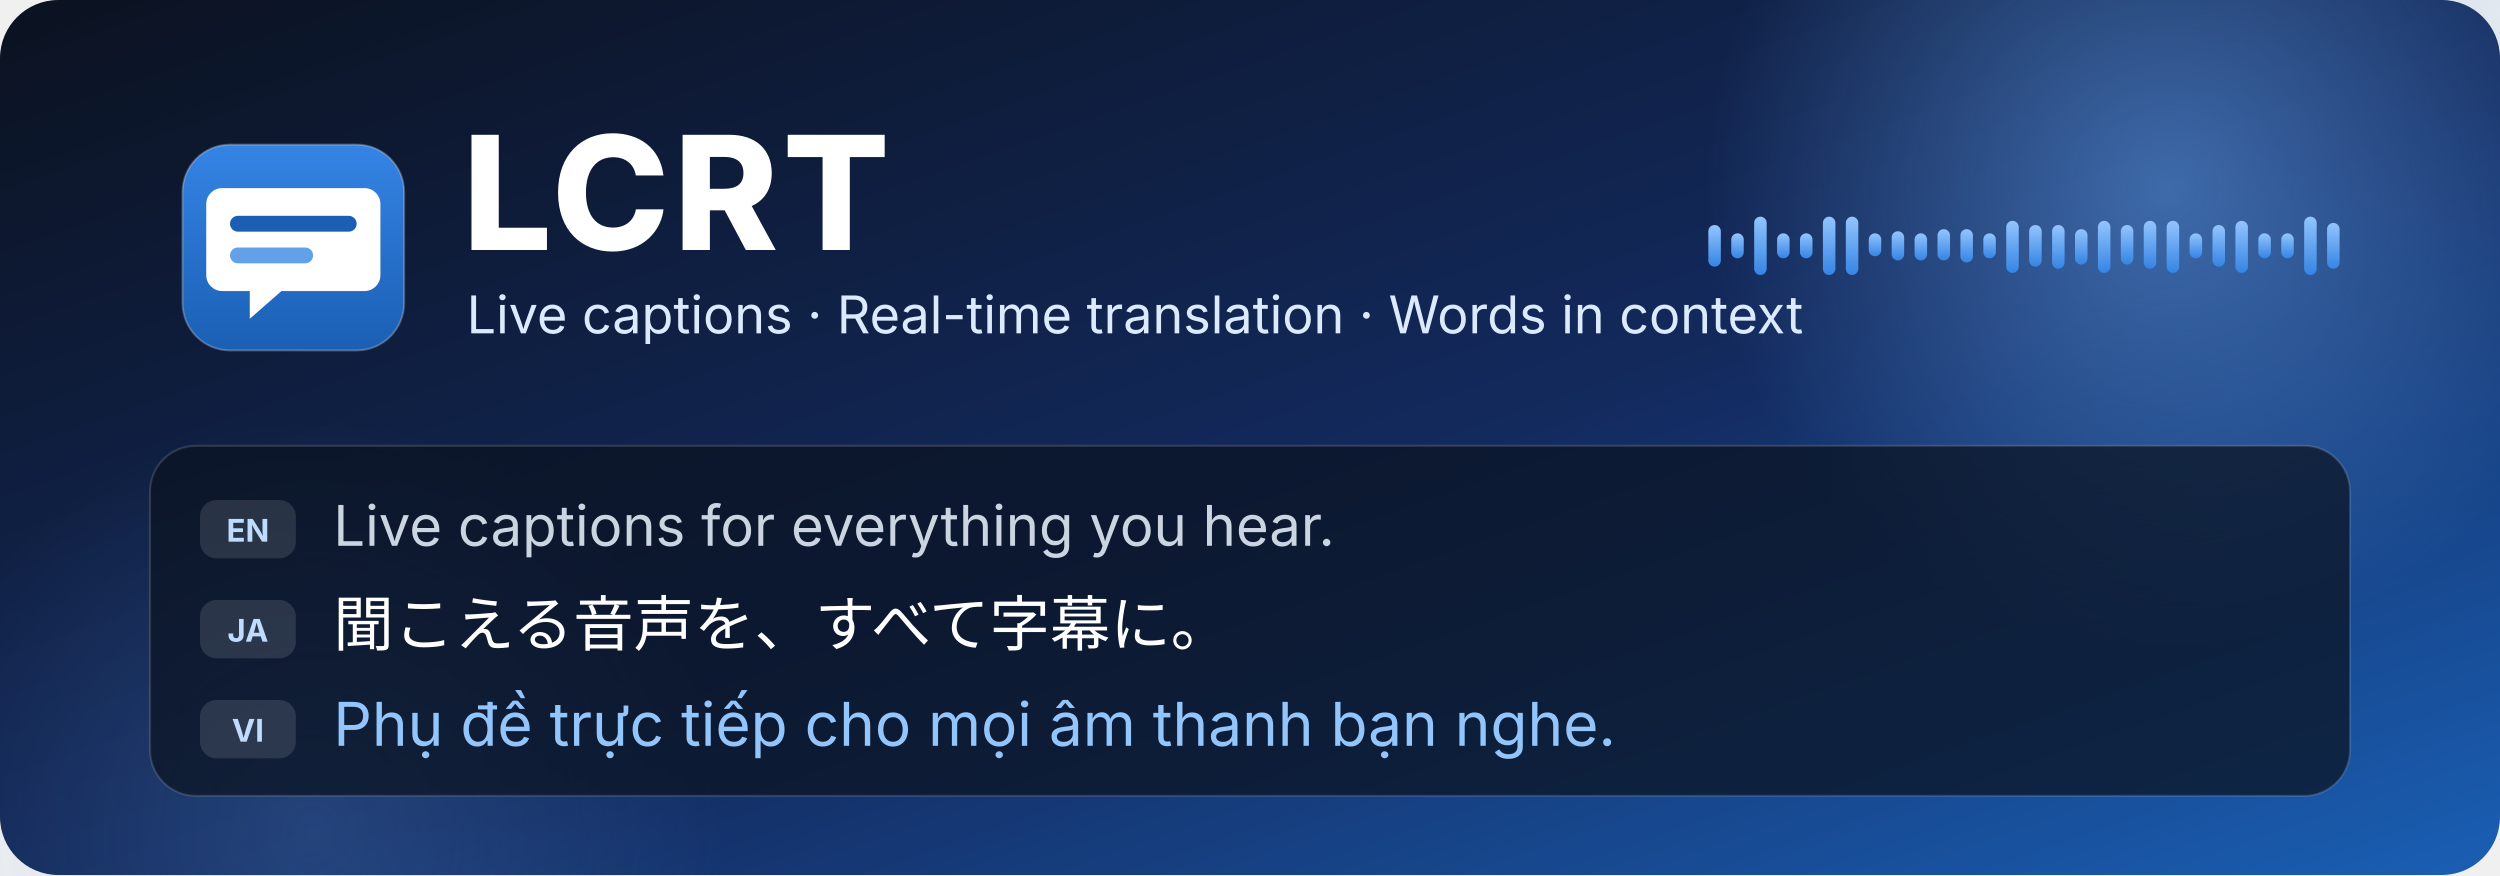
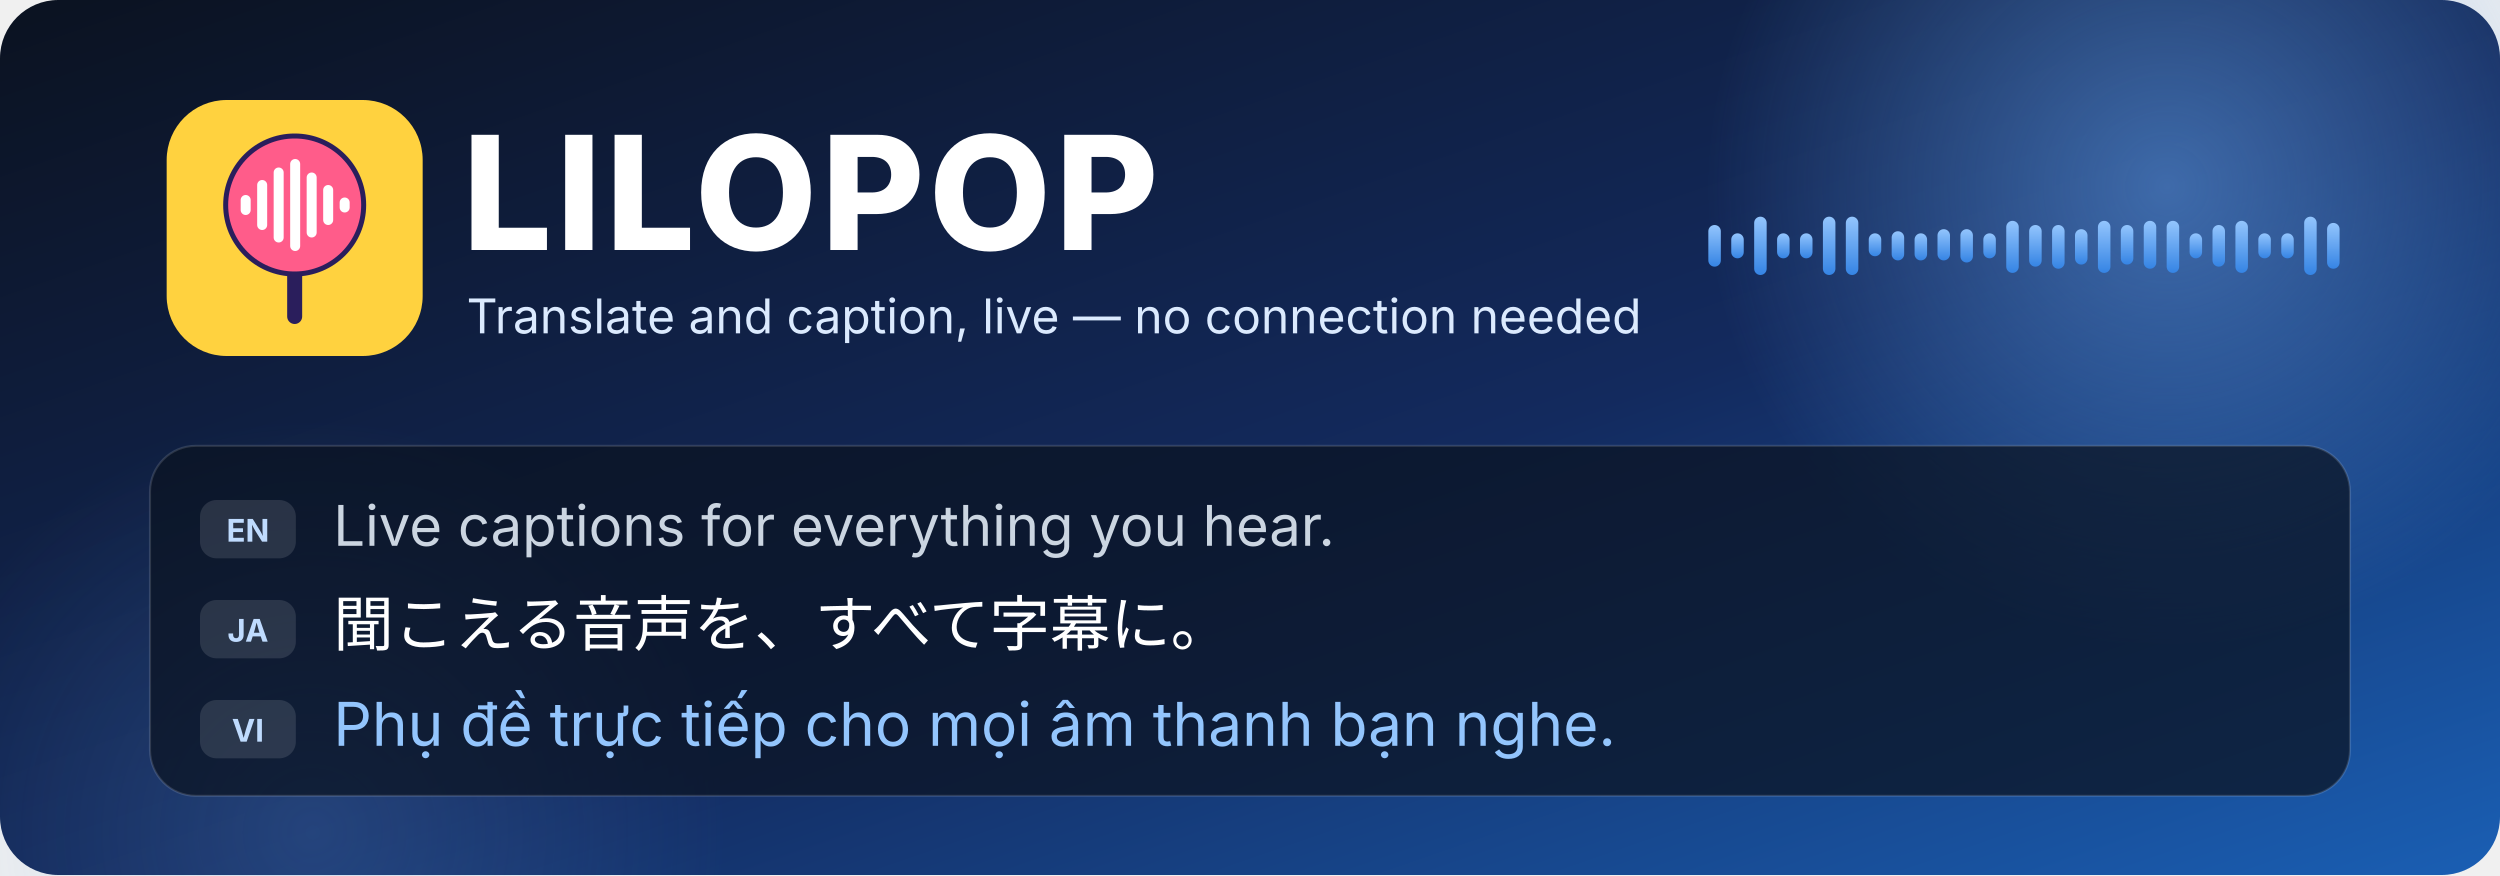
<svg xmlns="http://www.w3.org/2000/svg" viewBox="0 0 1200 420" role="img" aria-labelledby="title desc" font-family="Inter, 'Noto Sans', 'Noto Sans CJK JP', 'Segoe UI', Roboto, sans-serif">
  <defs>
    <linearGradient id="sky" x1="0" y1="0" x2="1" y2="1">
      <stop offset="0" stop-color="#0b1220" />
      <stop offset="0.55" stop-color="#132a5e" />
      <stop offset="1" stop-color="#1a5fb4" />
    </linearGradient>
    <linearGradient id="bar" x1="0" y1="0" x2="0" y2="1">
      <stop offset="0" stop-color="#93c5fd" />
      <stop offset="1" stop-color="#3584e4" />
    </linearGradient>
    <linearGradient id="icon" x1="0" y1="0" x2="0" y2="1">
      <stop offset="0" stop-color="#3584e4" />
      <stop offset="1" stop-color="#1a5fb4" />
    </linearGradient>
    <radialGradient id="glow" cx="0.5" cy="0.5" r="0.5">
      <stop offset="0" stop-color="#62a0ea" stop-opacity="0.55" />
      <stop offset="1" stop-color="#62a0ea" stop-opacity="0" />
    </radialGradient>
  </defs>
  <rect width="1200" height="420" rx="28" fill="url(#sky)" />
  <circle cx="1040" cy="90" r="220" fill="url(#glow)">
    <animate attributeName="opacity" dur="6s" repeatCount="indefinite" values="0.35;0.8;0.35" />
  </circle>
  <circle cx="150" cy="400" r="200" fill="url(#glow)" opacity="0.4">
    <animate attributeName="opacity" dur="8s" repeatCount="indefinite" values="0.5;0.15;0.5" />
  </circle>
-   <g transform="translate(80 58) scale(0.95)">
-     <rect x="8" y="12" width="112" height="104" rx="24" fill="url(#icon)" stroke="#ffffff" stroke-opacity="0.25" />
-     <path d="M28 34h72a8 8 0 0 1 8 8v36a8 8 0 0 1-8 8H58l-16 14v-14H28a8 8 0 0 1-8-8V42a8 8 0 0 1 8-8z" fill="#ffffff" />
-     <rect x="32" y="48" width="64" height="8" rx="4" fill="#1a5fb4" />
-     <rect x="32" y="64" width="42" height="8" rx="4" fill="#62a0ea" />
+   <g transform="translate(80 48) scale(0.24)">
+     <rect width="512" height="512" rx="120" fill="#FFD23F" />
+     <path d="M256 338v95" stroke="#2A1E5C" stroke-width="30" stroke-linecap="round" />
+     <circle cx="256" cy="210" r="138" fill="#FF5C8A" stroke="#2A1E5C" stroke-width="10" />
+     <path d="M158 200v20m33-50v80m33-105v130m33-147v164m33-137v110m33-85v60m33-35v10" fill="none" stroke="#FFFFFF" stroke-width="20" stroke-linecap="round" />
  </g>
-   <text x="222" y="120" font-size="76" font-weight="800" fill="#ffffff" letter-spacing="2">LCRT</text>
-   <text x="224" y="160" font-size="25" fill="#dbeafe">Live captions · Real-time translation · Words in context</text>
+   <text x="222" y="120" font-size="76" font-weight="800" fill="#ffffff" letter-spacing="2">LILOPOP</text>
+   <text x="224" y="160" font-size="23" fill="#dbeafe">Translate and caption, live — no connection needed</text>
  <g>
    <rect x="820" y="108" width="6" height="20" rx="3" fill="url(#bar)">
      <animate attributeName="height" dur="1.55s" repeatCount="indefinite" values="20;49;41;20" />
      <animate attributeName="y" dur="1.55s" repeatCount="indefinite" values="108;94;98;108" />
    </rect>
    <rect x="831" y="112" width="6" height="12" rx="3" fill="url(#bar)">
      <animate attributeName="height" dur="0.99s" repeatCount="indefinite" values="12;92;50;12" />
      <animate attributeName="y" dur="0.99s" repeatCount="indefinite" values="112;72;93;112" />
    </rect>
    <rect x="842" y="104" width="6" height="28" rx="3" fill="url(#bar)">
      <animate attributeName="height" dur="1.11s" repeatCount="indefinite" values="28;43;48;28" />
      <animate attributeName="y" dur="1.11s" repeatCount="indefinite" values="104;96;94;104" />
    </rect>
    <rect x="853" y="112" width="6" height="12" rx="3" fill="url(#bar)">
      <animate attributeName="height" dur="0.97s" repeatCount="indefinite" values="12;67;42;12" />
      <animate attributeName="y" dur="0.97s" repeatCount="indefinite" values="112;84;97;112" />
    </rect>
    <rect x="864" y="112" width="6" height="12" rx="3" fill="url(#bar)">
      <animate attributeName="height" dur="0.96s" repeatCount="indefinite" values="12;75;43;12" />
      <animate attributeName="y" dur="0.96s" repeatCount="indefinite" values="112;80;96;112" />
    </rect>
    <rect x="875" y="104" width="6" height="28" rx="3" fill="url(#bar)">
      <animate attributeName="height" dur="1.53s" repeatCount="indefinite" values="28;47;30;28" />
      <animate attributeName="y" dur="1.53s" repeatCount="indefinite" values="104;94;103;104" />
    </rect>
    <rect x="886" y="104" width="6" height="28" rx="3" fill="url(#bar)">
      <animate attributeName="height" dur="1.49s" repeatCount="indefinite" values="28;43;52;28" />
      <animate attributeName="y" dur="1.49s" repeatCount="indefinite" values="104;96;92;104" />
    </rect>
    <rect x="897" y="112" width="6" height="11" rx="3" fill="url(#bar)">
      <animate attributeName="height" dur="1.46s" repeatCount="indefinite" values="11;54;18;11" />
      <animate attributeName="y" dur="1.46s" repeatCount="indefinite" values="112;91;109;112" />
    </rect>
    <rect x="908" y="111" width="6" height="14" rx="3" fill="url(#bar)">
      <animate attributeName="height" dur="1.04s" repeatCount="indefinite" values="14;58;42;14" />
      <animate attributeName="y" dur="1.04s" repeatCount="indefinite" values="111;89;97;111" />
    </rect>
    <rect x="919" y="112" width="6" height="13" rx="3" fill="url(#bar)">
      <animate attributeName="height" dur="1.46s" repeatCount="indefinite" values="13;76;35;13" />
      <animate attributeName="y" dur="1.46s" repeatCount="indefinite" values="112;80;100;112" />
    </rect>
    <rect x="930" y="110" width="6" height="15" rx="3" fill="url(#bar)">
      <animate attributeName="height" dur="1.47s" repeatCount="indefinite" values="15;46;53;15" />
      <animate attributeName="y" dur="1.47s" repeatCount="indefinite" values="110;95;92;110" />
    </rect>
    <rect x="941" y="110" width="6" height="16" rx="3" fill="url(#bar)">
      <animate attributeName="height" dur="1.45s" repeatCount="indefinite" values="16;63;22;16" />
      <animate attributeName="y" dur="1.45s" repeatCount="indefinite" values="110;86;107;110" />
    </rect>
    <rect x="952" y="112" width="6" height="12" rx="3" fill="url(#bar)">
      <animate attributeName="height" dur="1.52s" repeatCount="indefinite" values="12;76;19;12" />
      <animate attributeName="y" dur="1.52s" repeatCount="indefinite" values="112;80;108;112" />
    </rect>
    <rect x="963" y="106" width="6" height="25" rx="3" fill="url(#bar)">
      <animate attributeName="height" dur="1.33s" repeatCount="indefinite" values="25;83;50;25" />
      <animate attributeName="y" dur="1.33s" repeatCount="indefinite" values="106;76;93;106" />
    </rect>
    <rect x="974" y="108" width="6" height="20" rx="3" fill="url(#bar)">
      <animate attributeName="height" dur="1.82s" repeatCount="indefinite" values="20;69;53;20" />
      <animate attributeName="y" dur="1.82s" repeatCount="indefinite" values="108;84;92;108" />
    </rect>
    <rect x="985" y="108" width="6" height="21" rx="3" fill="url(#bar)">
      <animate attributeName="height" dur="1.69s" repeatCount="indefinite" values="21;59;31;21" />
      <animate attributeName="y" dur="1.69s" repeatCount="indefinite" values="108;88;102;108" />
    </rect>
    <rect x="996" y="110" width="6" height="17" rx="3" fill="url(#bar)">
      <animate attributeName="height" dur="1.2s" repeatCount="indefinite" values="17;45;52;17" />
      <animate attributeName="y" dur="1.2s" repeatCount="indefinite" values="110;96;92;110" />
    </rect>
    <rect x="1007" y="106" width="6" height="25" rx="3" fill="url(#bar)">
      <animate attributeName="height" dur="1.63s" repeatCount="indefinite" values="25;96;37;25" />
      <animate attributeName="y" dur="1.63s" repeatCount="indefinite" values="106;70;100;106" />
    </rect>
    <rect x="1018" y="108" width="6" height="19" rx="3" fill="url(#bar)">
      <animate attributeName="height" dur="1.02s" repeatCount="indefinite" values="19;78;20;19" />
      <animate attributeName="y" dur="1.02s" repeatCount="indefinite" values="108;79;108;108" />
    </rect>
    <rect x="1029" y="106" width="6" height="23" rx="3" fill="url(#bar)">
      <animate attributeName="height" dur="1.05s" repeatCount="indefinite" values="23;50;37;23" />
      <animate attributeName="y" dur="1.05s" repeatCount="indefinite" values="106;93;100;106" />
    </rect>
    <rect x="1040" y="106" width="6" height="25" rx="3" fill="url(#bar)">
      <animate attributeName="height" dur="1.86s" repeatCount="indefinite" values="25;66;18;25" />
      <animate attributeName="y" dur="1.86s" repeatCount="indefinite" values="106;85;109;106" />
    </rect>
    <rect x="1051" y="112" width="6" height="12" rx="3" fill="url(#bar)">
      <animate attributeName="height" dur="1.47s" repeatCount="indefinite" values="12;88;51;12" />
      <animate attributeName="y" dur="1.47s" repeatCount="indefinite" values="112;74;92;112" />
    </rect>
    <rect x="1062" y="108" width="6" height="20" rx="3" fill="url(#bar)">
      <animate attributeName="height" dur="1.25s" repeatCount="indefinite" values="20;61;60;20" />
      <animate attributeName="y" dur="1.25s" repeatCount="indefinite" values="108;88;88;108" />
    </rect>
    <rect x="1073" y="106" width="6" height="25" rx="3" fill="url(#bar)">
      <animate attributeName="height" dur="0.97s" repeatCount="indefinite" values="25;77;45;25" />
      <animate attributeName="y" dur="0.97s" repeatCount="indefinite" values="106;80;96;106" />
    </rect>
    <rect x="1084" y="112" width="6" height="12" rx="3" fill="url(#bar)">
      <animate attributeName="height" dur="1.6s" repeatCount="indefinite" values="12;57;46;12" />
      <animate attributeName="y" dur="1.6s" repeatCount="indefinite" values="112;90;95;112" />
    </rect>
    <rect x="1095" y="112" width="6" height="12" rx="3" fill="url(#bar)">
      <animate attributeName="height" dur="1.21s" repeatCount="indefinite" values="12;43;60;12" />
      <animate attributeName="y" dur="1.21s" repeatCount="indefinite" values="112;96;88;112" />
    </rect>
    <rect x="1106" y="104" width="6" height="28" rx="3" fill="url(#bar)">
      <animate attributeName="height" dur="1.18s" repeatCount="indefinite" values="28;83;44;28" />
      <animate attributeName="y" dur="1.18s" repeatCount="indefinite" values="104;76;96;104" />
    </rect>
    <rect x="1117" y="107" width="6" height="22" rx="3" fill="url(#bar)">
      <animate attributeName="height" dur="1.25s" repeatCount="indefinite" values="22;96;58;22" />
      <animate attributeName="y" dur="1.25s" repeatCount="indefinite" values="107;70;89;107" />
    </rect>
  </g>
  <rect x="72" y="214" width="1056" height="168" rx="22" fill="#0b1220" fill-opacity="0.72" stroke="#ffffff" stroke-opacity="0.14" />
  <g>
    <animate attributeName="opacity" dur="12s" repeatCount="indefinite" values="1;1;0;0;1" keyTimes="0;0.9;0.95;0.99;1" />
    <g>
      <rect x="96" y="240" width="46" height="28" rx="8" fill="#ffffff" fill-opacity="0.12" />
      <text x="119" y="260" font-size="15" font-weight="700" fill="#bfdbfe" text-anchor="middle">EN</text>
      <clipPath id="type1">
        <rect x="156" y="228" width="960" height="48">
          <animate attributeName="width" dur="12s" repeatCount="indefinite" values="0;960;960;0;0" keyTimes="0;0.16;0.95;0.97;1" />
        </rect>
      </clipPath>
      <text x="160" y="262" font-size="27" fill="#cbd5e1" clip-path="url(#type1)">Live captions for everything you hear.</text>
    </g>
    <g>
      <rect x="96" y="288" width="46" height="28" rx="8" fill="#ffffff" fill-opacity="0.12" />
      <text x="119" y="308" font-size="15" font-weight="700" fill="#bfdbfe" text-anchor="middle">JA</text>
      <clipPath id="type2">
        <rect x="156" y="276" width="960" height="48">
          <animate attributeName="width" dur="12s" repeatCount="indefinite" values="0;0;960;960;0;0" keyTimes="0;0.22;0.4;0.95;0.97;1" />
        </rect>
      </clipPath>
      <text x="160" y="310" font-size="29" fill="#ffffff" clip-path="url(#type2)">聞こえる音声を、すべて字幕に。</text>
    </g>
    <g>
      <rect x="96" y="336" width="46" height="28" rx="8" fill="#ffffff" fill-opacity="0.12" />
      <text x="119" y="356" font-size="15" font-weight="700" fill="#bfdbfe" text-anchor="middle">VI</text>
      <clipPath id="type3">
        <rect x="156" y="324" width="960" height="48">
          <animate attributeName="width" dur="12s" repeatCount="indefinite" values="0;0;960;960;0;0" keyTimes="0;0.46;0.66;0.95;0.97;1" />
        </rect>
      </clipPath>
      <text x="160" y="358" font-size="29" fill="#93c5fd" clip-path="url(#type3)">Phụ đề trực tiếp cho mọi âm thanh bạn nghe.</text>
    </g>
  </g>
</svg>
